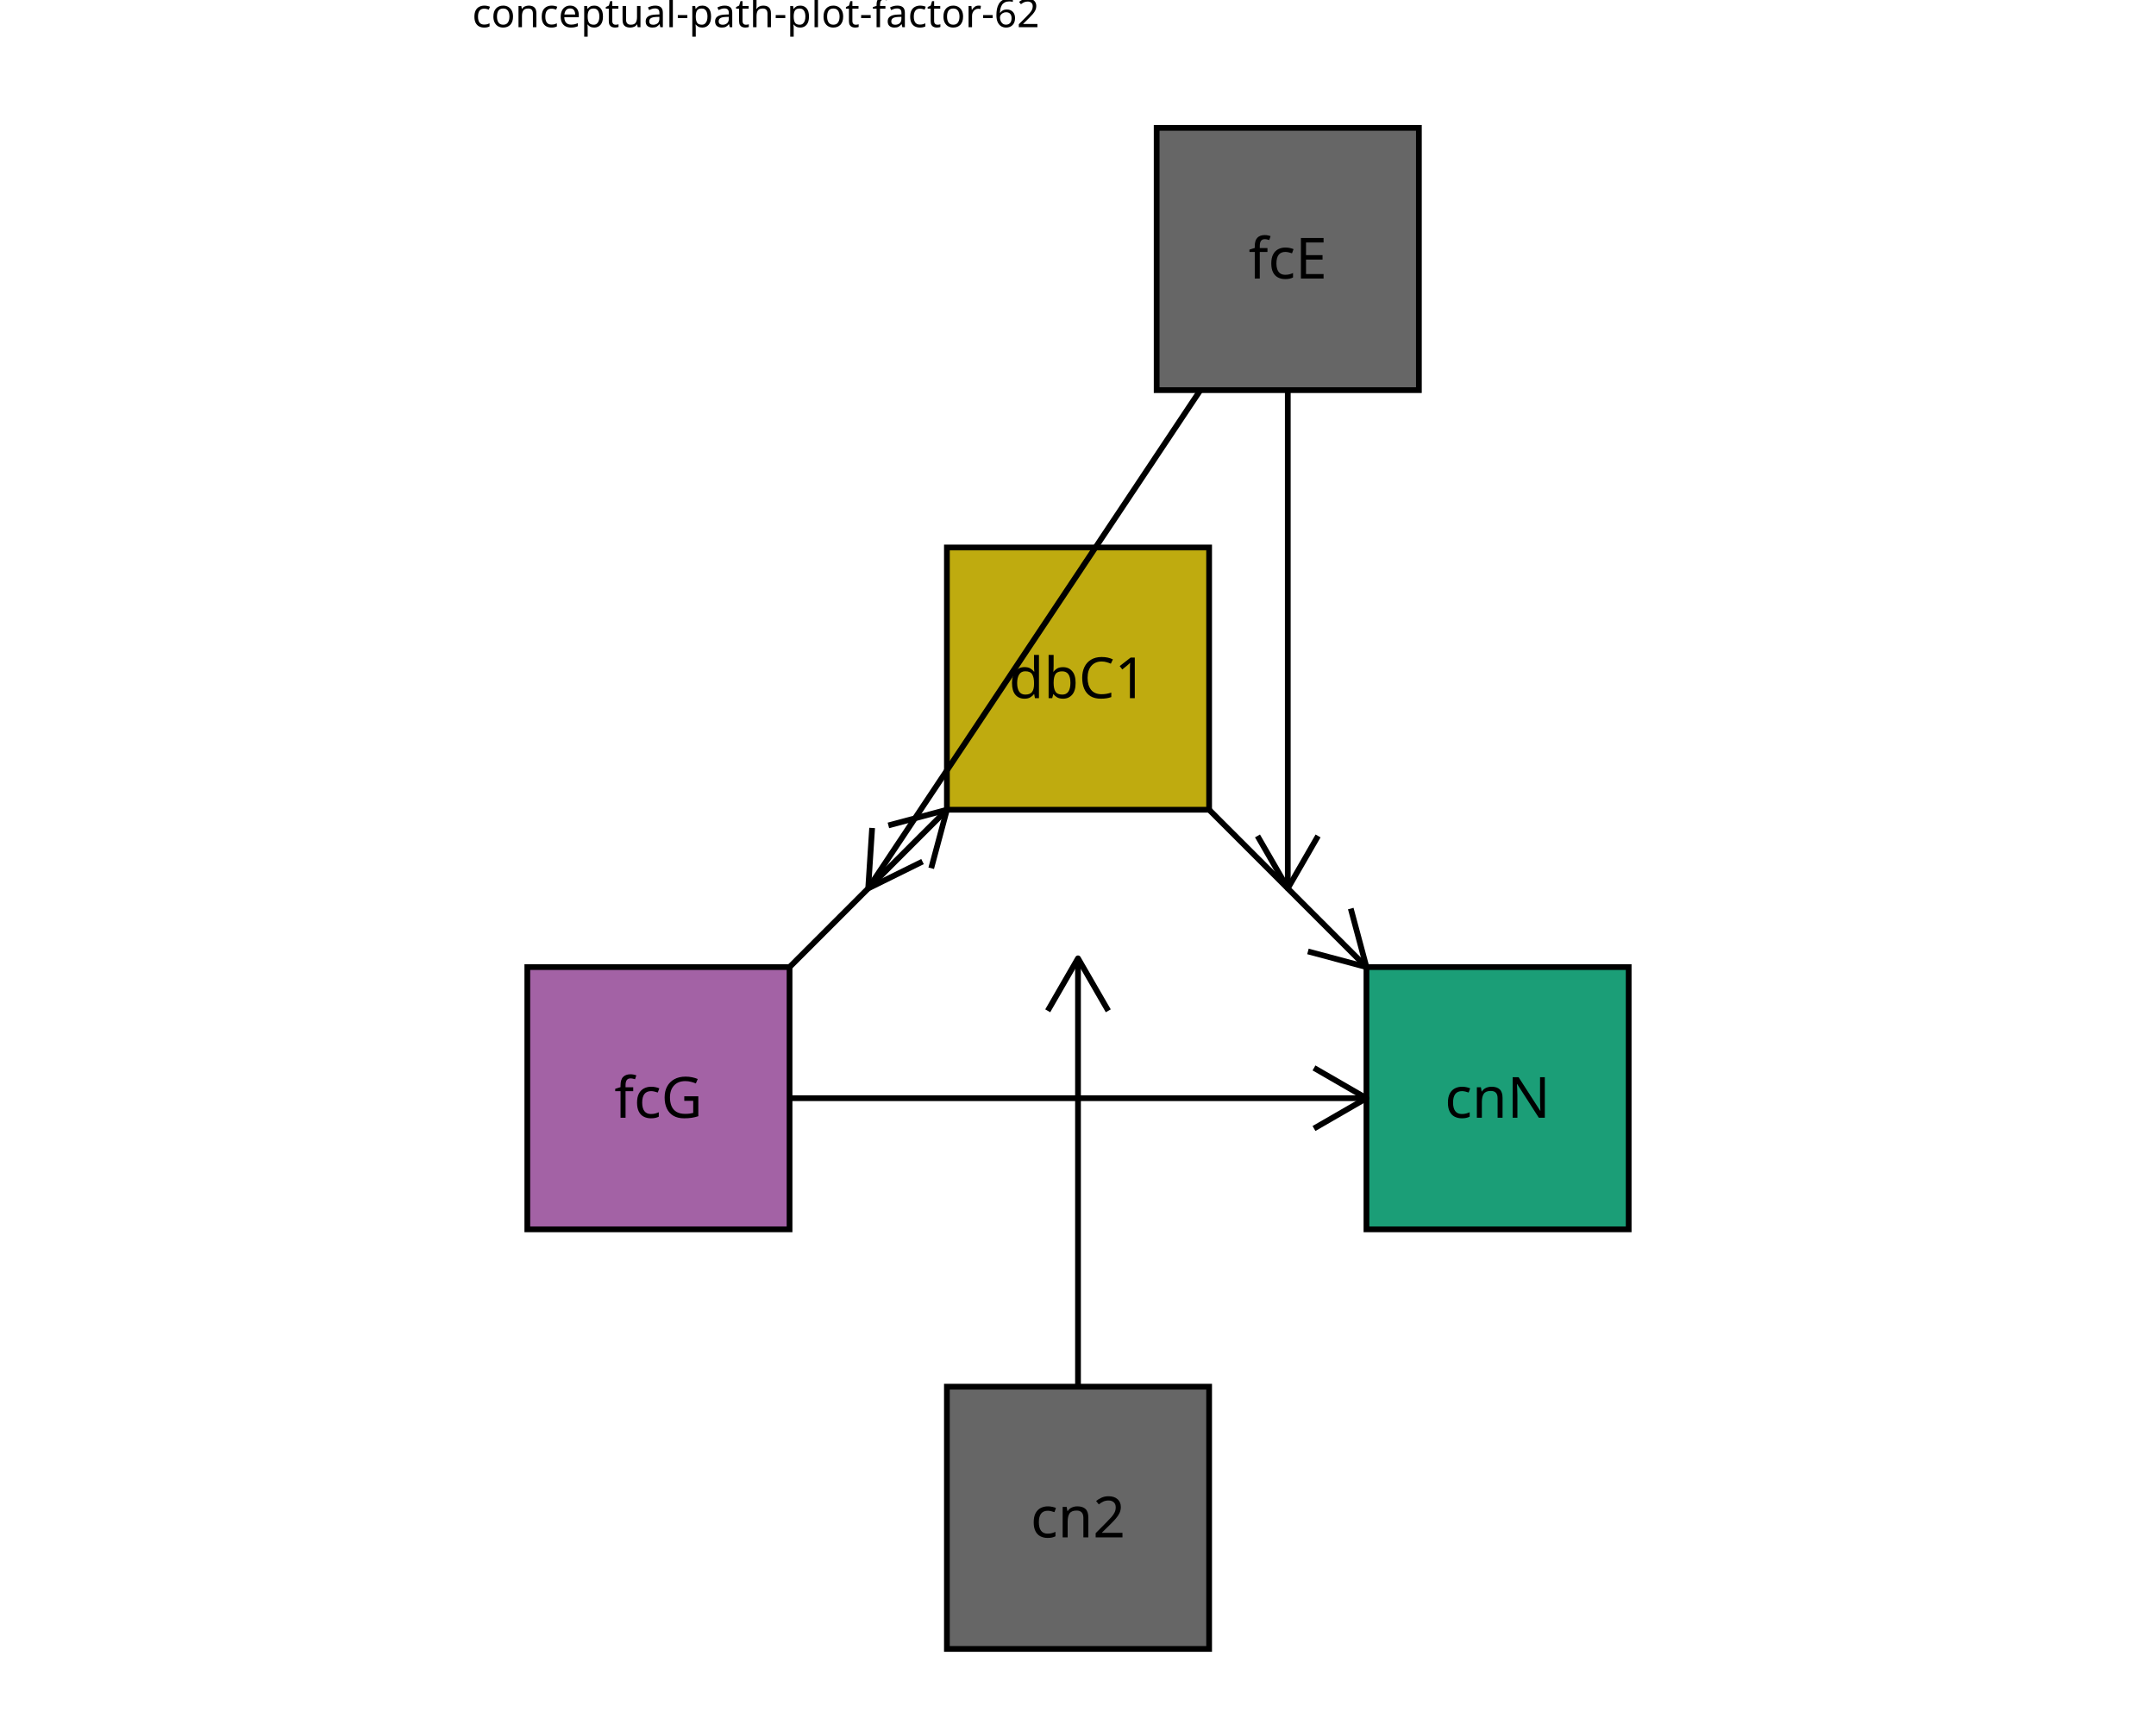
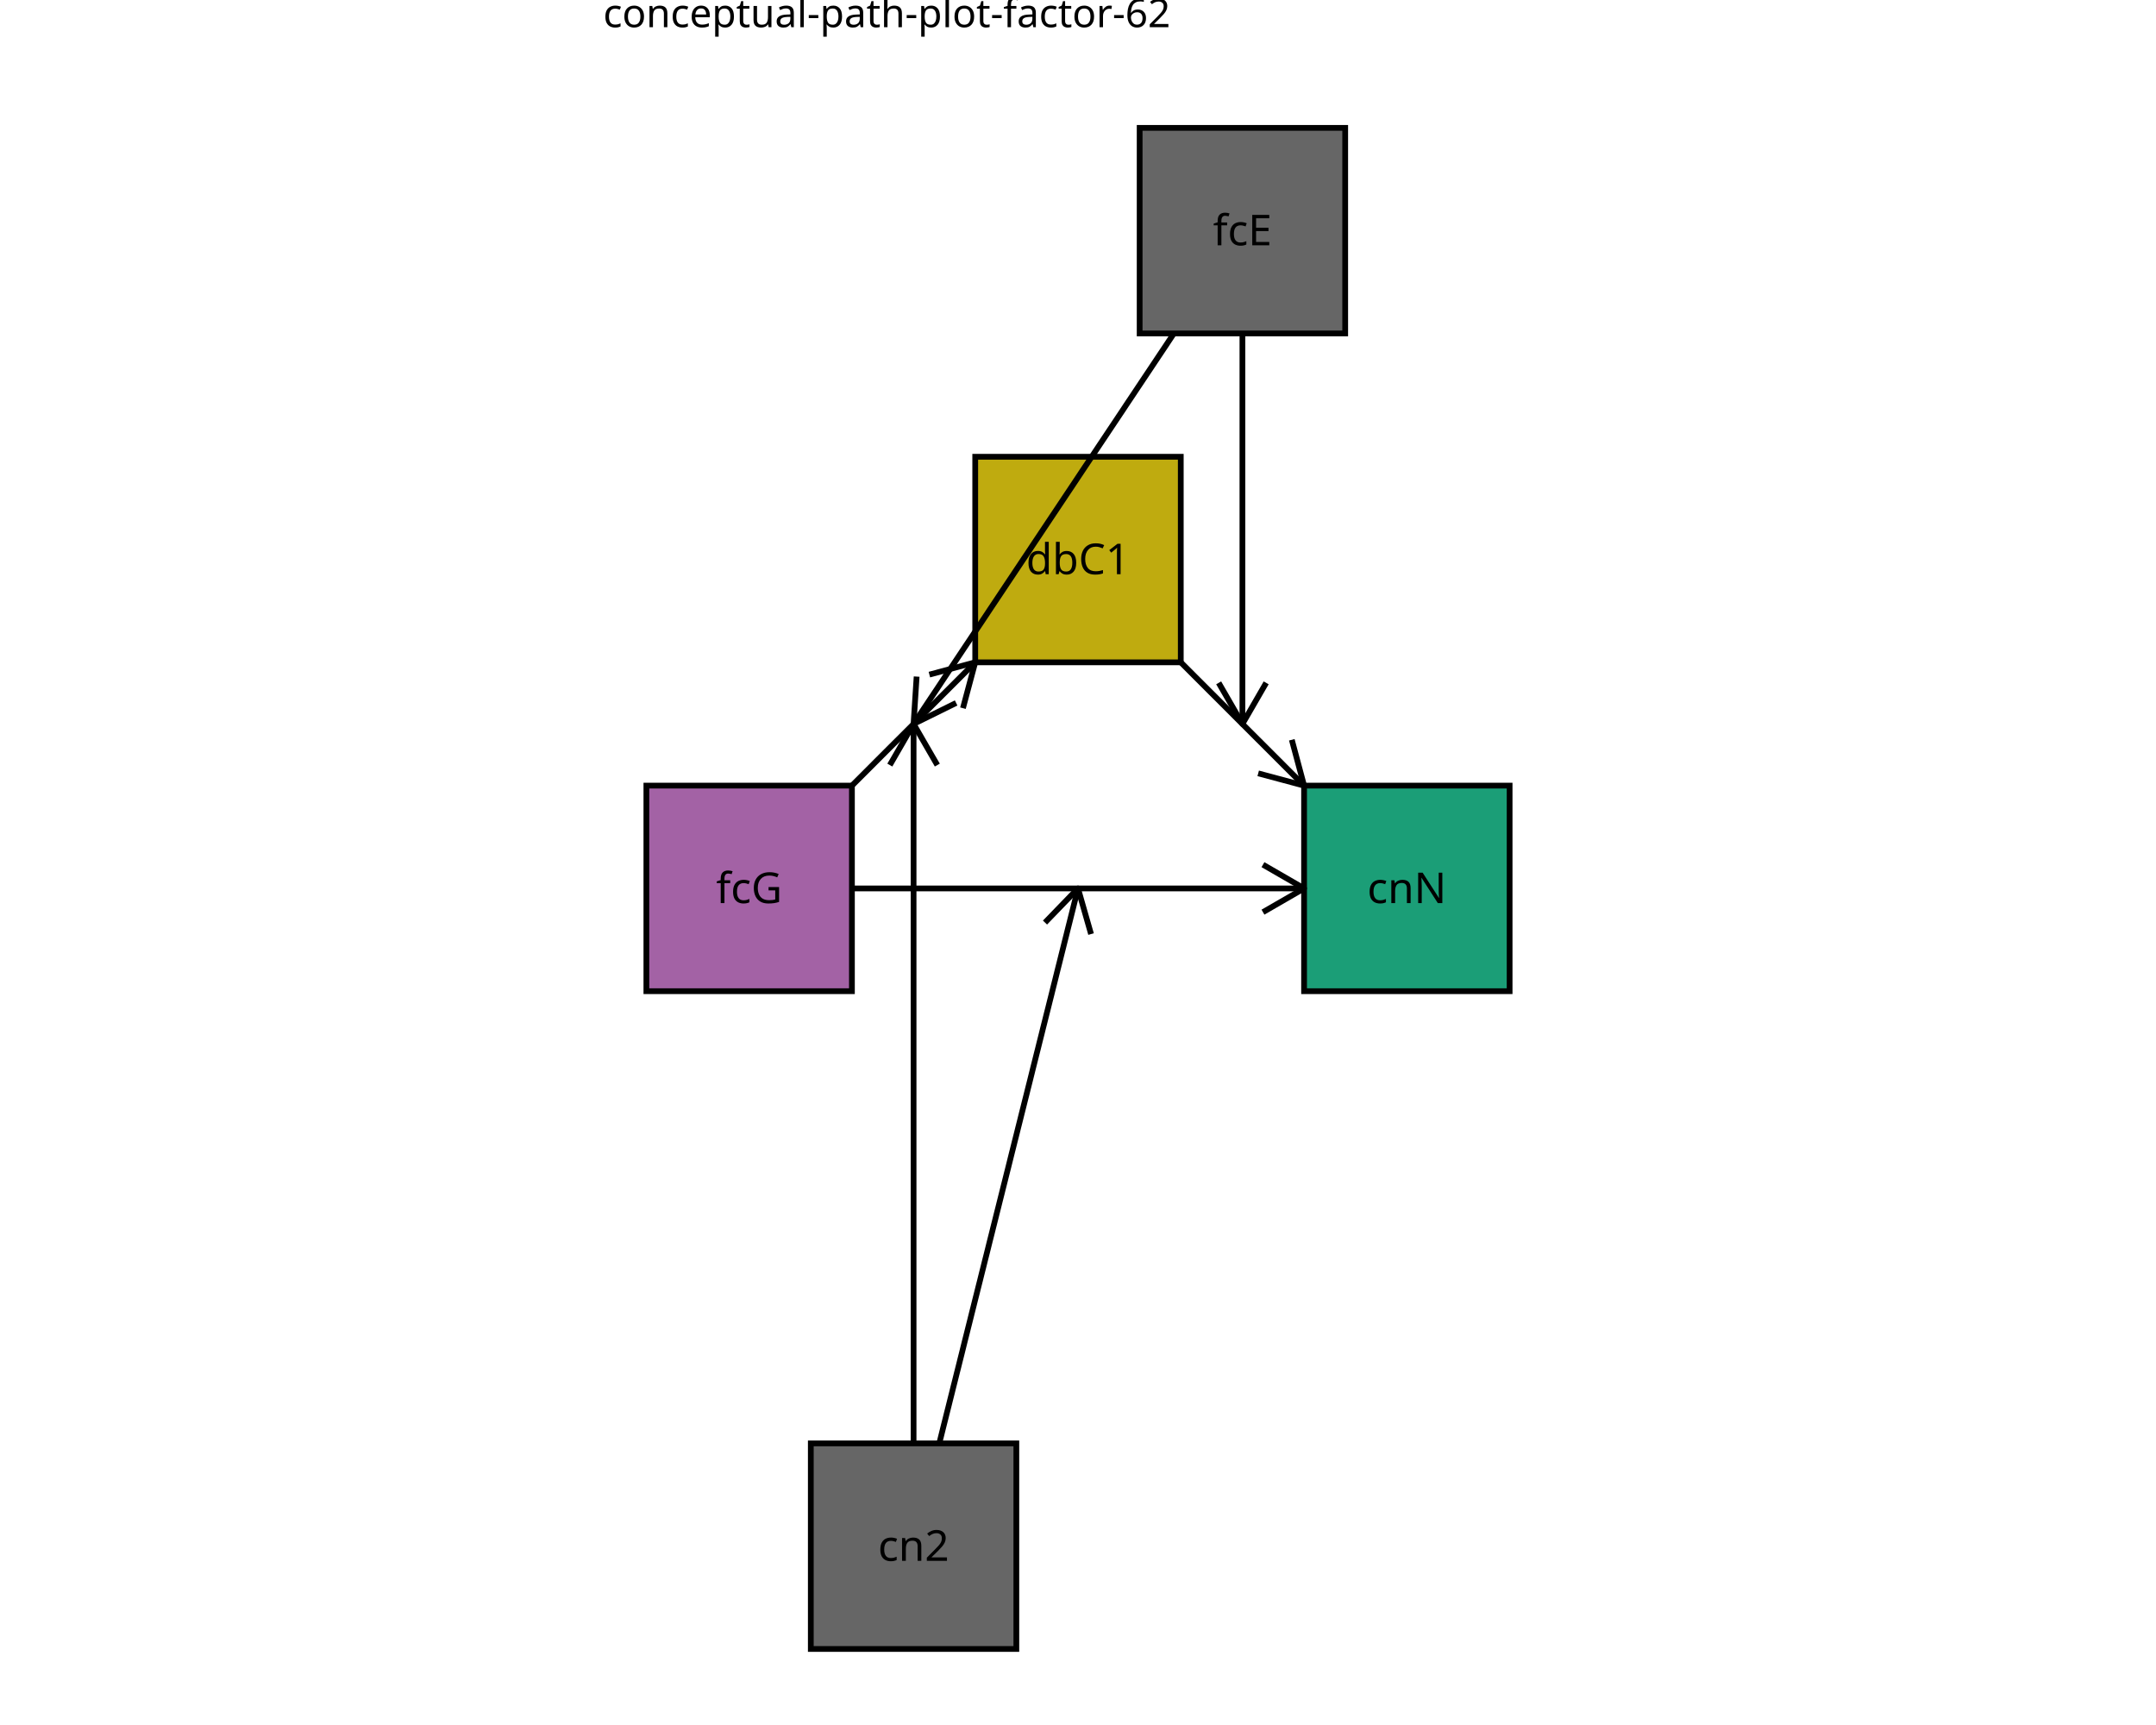
<svg xmlns="http://www.w3.org/2000/svg" class="svglite" data-engine-version="2.0" width="720.00pt" height="576.00pt" viewBox="0 0 720.00 576.00">
  <defs>
    <style type="text/css">
    .svglite line, .svglite polyline, .svglite polygon, .svglite path, .svglite rect, .svglite circle {
      fill: none;
      stroke: #000000;
      stroke-linecap: round;
      stroke-linejoin: round;
      stroke-miterlimit: 10.00;
    }
  </style>
  </defs>
  <rect width="100%" height="100%" style="stroke: none; fill: #FFFFFF;" />
  <defs>
    <clipPath id="cpMC4wMHw3MjAuMDB8MC4wMHw1NzYuMDA=">
      <rect x="0.00" y="0.00" width="720.00" height="576.00" />
    </clipPath>
  </defs>
  <g clip-path="url(#cpMC4wMHw3MjAuMDB8MC4wMHw1NzYuMDA=)">
</g>
  <defs>
-     <clipPath id="cpMTU3LjcxfDU2Mi4yOXwwLjAwfDU3Ni4wMA==">
-       <rect x="157.71" y="0.00" width="404.57" height="576.00" />
+     <clipPath id="cpMjAxLjQ1fDUxOC41NXwwLjAwfDU3Ni4wMA==">
+       <rect x="201.45" y="0.00" width="317.10" height="576.00" />
    </clipPath>
  </defs>
-   <g clip-path="url(#cpMTU3LjcxfDU2Mi4yOXwwLjAwfDU3Ni4wMA==)">
-     <rect x="157.71" y="0.00" width="404.57" height="576.00" style="stroke-width: 10.67; stroke: none;" />
+   <g clip-path="url(#cpMjAxLjQ1fDUxOC41NXwwLjAwfDU3Ni4wMA==)">
+     <rect x="201.45" y="0.00" width="317.10" height="576.00" style="stroke-width: 10.67; stroke: none;" />
  </g>
  <g clip-path="url(#cpMC4wMHw3MjAuMDB8MC4wMHw1NzYuMDA=)">
</g>
  <defs>
-     <clipPath id="cpMTU3LjcxfDU2Mi4yOXwxNy4zMHw1NzYuMDA=">
-       <rect x="157.71" y="17.30" width="404.57" height="558.70" />
+     <clipPath id="cpMjAxLjQ1fDUxOC41NXwxNy4zMHw1NzYuMDA=">
+       <rect x="201.45" y="17.30" width="317.10" height="558.70" />
    </clipPath>
  </defs>
-   <g clip-path="url(#cpMTU3LjcxfDU2Mi4yOXwxNy4zMHw1NzYuMDA=)">
-     <rect x="157.71" y="17.30" width="404.57" height="558.70" style="stroke-width: 10.67; stroke: none;" />
-     <rect x="176.10" y="322.92" width="87.57" height="87.57" style="stroke-width: 1.92; stroke-linecap: butt; stroke-linejoin: miter; fill: #A362A5;" />
-     <rect x="456.33" y="322.92" width="87.57" height="87.57" style="stroke-width: 1.92; stroke-linecap: butt; stroke-linejoin: miter; fill: #1B9E77;" />
-     <rect x="316.22" y="182.81" width="87.57" height="87.57" style="stroke-width: 1.92; stroke-linecap: butt; stroke-linejoin: miter; fill: #BFAB0F;" />
-     <rect x="386.27" y="42.70" width="87.57" height="87.57" style="stroke-width: 1.92; stroke-linecap: butt; stroke-linejoin: miter; fill: #666666;" />
-     <rect x="316.22" y="463.03" width="87.57" height="87.57" style="stroke-width: 1.92; stroke-linecap: butt; stroke-linejoin: miter; fill: #666666;" />
-     <rect x="246.16" y="252.87" width="87.57" height="87.57" style="stroke-width: 1.92; stroke: none; stroke-linecap: butt; stroke-linejoin: miter;" />
-     <rect x="386.27" y="252.87" width="87.57" height="87.57" style="stroke-width: 1.92; stroke: none; stroke-linecap: butt; stroke-linejoin: miter;" />
-     <rect x="316.22" y="276.22" width="87.57" height="87.57" style="stroke-width: 1.92; stroke: none; stroke-linecap: butt; stroke-linejoin: miter;" />
-     <polyline points="263.67,366.71 265.18,366.71 268.01,366.71 270.84,366.71 273.67,366.71 276.50,366.71 279.33,366.71 282.16,366.71 284.99,366.71 287.82,366.71 290.65,366.71 293.48,366.71 296.31,366.71 299.14,366.71 301.97,366.71 304.80,366.71 307.63,366.71 310.47,366.71 313.30,366.71 316.13,366.71 318.96,366.71 321.79,366.71 324.62,366.71 327.45,366.71 330.28,366.71 333.11,366.71 335.94,366.71 338.77,366.71 341.60,366.71 344.43,366.71 347.26,366.71 350.09,366.71 352.92,366.71 355.75,366.71 358.58,366.71 361.42,366.71 364.25,366.71 367.08,366.71 369.91,366.71 372.74,366.71 375.57,366.71 378.40,366.71 381.23,366.71 384.06,366.71 386.89,366.71 389.72,366.71 392.55,366.71 395.38,366.71 398.21,366.71 401.04,366.71 403.87,366.71 406.70,366.71 409.53,366.71 412.37,366.71 415.20,366.71 418.03,366.71 420.86,366.71 423.69,366.71 426.52,366.71 429.35,366.71 432.18,366.71 435.01,366.71 437.84,366.71 440.67,366.71 443.50,366.71 446.33,366.71 449.16,366.71 451.99,366.71 454.82,366.71 456.33,366.71 " style="stroke-width: 1.92; stroke-linecap: butt;" />
-     <polyline points="438.81,376.82 456.33,366.71 438.81,356.59 " style="stroke-width: 1.92; stroke-linecap: butt;" />
-     <polyline points="360.00,463.03 360.00,461.53 360.00,459.64 360.00,457.76 360.00,455.87 360.00,453.98 360.00,452.10 360.00,450.21 360.00,448.32 360.00,446.43 360.00,444.55 360.00,442.66 360.00,440.77 360.00,438.89 360.00,437.00 360.00,435.11 360.00,433.23 360.00,431.34 360.00,429.45 360.00,427.56 360.00,425.68 360.00,423.79 360.00,421.90 360.00,420.02 360.00,418.13 360.00,416.24 360.00,414.36 360.00,412.47 360.00,410.58 360.00,408.69 360.00,406.81 360.00,404.92 360.00,403.03 360.00,401.15 360.00,399.26 360.00,397.37 360.00,395.49 360.00,393.60 360.00,391.71 360.00,389.82 360.00,387.94 360.00,386.05 360.00,384.16 360.00,382.28 360.00,380.39 360.00,378.50 360.00,376.61 360.00,374.73 360.00,372.84 360.00,370.95 360.00,369.07 360.00,367.18 360.00,365.29 360.00,363.41 360.00,361.52 360.00,359.63 360.00,357.74 360.00,355.86 360.00,353.97 360.00,352.08 360.00,350.20 360.00,348.31 360.00,346.42 360.00,344.54 360.00,342.65 360.00,340.76 360.00,338.87 360.00,336.99 360.00,335.10 360.00,333.21 360.00,331.33 360.00,329.44 360.00,327.55 360.00,325.67 360.00,323.78 360.00,321.89 360.00,320.00 " style="stroke-width: 1.92; stroke-linecap: butt;" />
-     <polyline points="370.11,337.52 360.00,320.00 349.89,337.52 " style="stroke-width: 1.92; stroke-linecap: butt;" />
-     <polyline points="263.67,322.92 263.76,322.83 265.18,321.42 266.59,320.00 268.01,318.59 269.42,317.17 270.84,315.76 272.25,314.34 273.67,312.93 275.08,311.51 276.50,310.10 277.91,308.68 279.33,307.27 280.74,305.85 282.16,304.44 283.58,303.02 284.99,301.61 286.41,300.19 287.82,298.77 289.24,297.36 290.65,295.94 292.07,294.53 293.48,293.11 294.90,291.70 296.31,290.28 297.73,288.87 299.14,287.45 300.56,286.04 301.97,284.62 303.39,283.21 304.80,281.79 306.22,280.38 307.63,278.96 309.05,277.55 310.47,276.13 311.88,274.72 313.30,273.30 314.71,271.88 316.13,270.47 316.22,270.38 " style="stroke-width: 1.92; stroke-linecap: butt;" />
-     <polyline points="310.98,289.92 316.22,270.38 296.68,275.62 " style="stroke-width: 1.92; stroke-linecap: butt;" />
-     <polyline points="403.78,270.38 403.87,270.47 405.29,271.88 406.70,273.30 408.12,274.72 409.53,276.13 410.95,277.55 412.37,278.96 413.78,280.38 415.20,281.79 416.61,283.21 418.03,284.62 419.44,286.04 420.86,287.45 422.27,288.87 423.69,290.28 425.10,291.70 426.52,293.11 427.93,294.53 429.35,295.94 430.76,297.36 432.18,298.77 433.59,300.19 435.01,301.61 436.42,303.02 437.84,304.44 439.26,305.85 440.67,307.27 442.09,308.68 443.50,310.10 444.92,311.51 446.33,312.93 447.75,314.34 449.16,315.76 450.58,317.17 451.99,318.59 453.41,320.00 454.82,321.42 456.24,322.83 456.33,322.92 " style="stroke-width: 1.92; stroke-linecap: butt;" />
-     <polyline points="436.79,317.69 456.33,322.92 451.09,303.38 " style="stroke-width: 1.92; stroke-linecap: butt;" />
-     <polyline points="400.87,130.27 400.34,131.07 398.92,133.19 397.50,135.31 396.09,137.43 394.67,139.56 393.26,141.68 391.84,143.80 390.43,145.93 389.01,148.05 387.60,150.17 386.18,152.29 384.77,154.42 383.35,156.54 381.94,158.66 380.52,160.79 379.11,162.91 377.69,165.03 376.28,167.15 374.86,169.28 373.45,171.40 372.03,173.52 370.61,175.65 369.20,177.77 367.78,179.89 366.37,182.02 364.95,184.14 363.54,186.26 362.12,188.38 360.71,190.51 359.29,192.63 357.88,194.75 356.46,196.88 355.05,199.00 353.63,201.12 352.22,203.24 350.80,205.37 349.39,207.49 347.97,209.61 346.55,211.74 345.14,213.86 343.72,215.98 342.31,218.10 340.89,220.23 339.48,222.35 338.06,224.47 336.65,226.60 335.23,228.72 333.82,230.84 332.40,232.96 330.99,235.09 329.57,237.21 328.16,239.33 326.74,241.46 325.33,243.58 323.91,245.70 322.50,247.83 321.08,249.95 319.66,252.07 318.25,254.19 316.83,256.32 315.42,258.44 314.00,260.56 312.59,262.69 311.17,264.81 309.76,266.93 308.34,269.05 306.93,271.18 305.51,273.30 304.10,275.42 302.68,277.55 301.27,279.67 299.85,281.79 298.44,283.91 297.02,286.04 295.61,288.16 294.19,290.28 292.77,292.41 291.36,294.53 289.94,296.65 " style="stroke-width: 1.92; stroke-linecap: butt;" />
-     <polyline points="291.25,276.47 289.94,296.65 308.08,287.69 " style="stroke-width: 1.92; stroke-linecap: butt;" />
-     <polyline points="430.06,130.27 430.06,131.07 430.06,133.19 430.06,135.31 430.06,137.43 430.06,139.56 430.06,141.68 430.06,143.80 430.06,145.93 430.06,148.05 430.06,150.17 430.06,152.29 430.06,154.42 430.06,156.54 430.06,158.66 430.06,160.79 430.06,162.91 430.06,165.03 430.06,167.15 430.06,169.28 430.06,171.40 430.06,173.52 430.06,175.65 430.06,177.77 430.06,179.89 430.06,182.02 430.06,184.14 430.06,186.26 430.06,188.38 430.06,190.51 430.06,192.63 430.06,194.75 430.06,196.88 430.06,199.00 430.06,201.12 430.06,203.24 430.06,205.37 430.06,207.49 430.06,209.61 430.06,211.74 430.06,213.86 430.06,215.98 430.06,218.10 430.06,220.23 430.06,222.35 430.06,224.47 430.06,226.60 430.06,228.72 430.06,230.84 430.06,232.96 430.06,235.09 430.06,237.21 430.06,239.33 430.06,241.46 430.06,243.58 430.06,245.70 430.06,247.83 430.06,249.95 430.06,252.07 430.06,254.19 430.06,256.32 430.06,258.44 430.06,260.56 430.06,262.69 430.06,264.81 430.06,266.93 430.06,269.05 430.06,271.18 430.06,273.30 430.06,275.42 430.06,277.55 430.06,279.67 430.06,281.79 430.06,283.91 430.06,286.04 430.06,288.16 430.06,290.28 430.06,292.41 430.06,294.53 430.06,296.65 " style="stroke-width: 1.92; stroke-linecap: butt;" />
-     <polyline points="419.94,279.13 430.06,296.65 440.17,279.13 " style="stroke-width: 1.92; stroke-linecap: butt;" />
-     <text x="219.89" y="373.23" text-anchor="middle" style="font-size: 18.97px; font-family: sans;" textLength="29.52px" lengthAdjust="spacingAndGlyphs">fcG</text>
-     <text x="500.11" y="373.23" text-anchor="middle" style="font-size: 18.97px; font-family: sans;" textLength="33.74px" lengthAdjust="spacingAndGlyphs">cnN</text>
-     <text x="360.00" y="233.12" text-anchor="middle" style="font-size: 18.97px; font-family: sans;" textLength="45.35px" lengthAdjust="spacingAndGlyphs">dbC1</text>
-     <text x="430.06" y="93.01" text-anchor="middle" style="font-size: 18.97px; font-family: sans;" textLength="27.42px" lengthAdjust="spacingAndGlyphs">fcE</text>
-     <text x="360.00" y="513.35" text-anchor="middle" style="font-size: 18.97px; font-family: sans;" textLength="30.59px" lengthAdjust="spacingAndGlyphs">cn2</text>
+   <g clip-path="url(#cpMjAxLjQ1fDUxOC41NXwxNy4zMHw1NzYuMDA=)">
+     <rect x="201.45" y="17.30" width="317.10" height="558.70" style="stroke-width: 10.67; stroke: none;" />
+     <rect x="215.86" y="262.33" width="68.64" height="68.64" style="stroke-width: 1.92; stroke-linecap: butt; stroke-linejoin: miter; fill: #A362A5;" />
+     <rect x="435.50" y="262.33" width="68.64" height="68.64" style="stroke-width: 1.92; stroke-linecap: butt; stroke-linejoin: miter; fill: #1B9E77;" />
+     <rect x="325.68" y="152.52" width="68.64" height="68.64" style="stroke-width: 1.92; stroke-linecap: butt; stroke-linejoin: miter; fill: #BFAB0F;" />
+     <rect x="380.59" y="42.70" width="68.64" height="68.64" style="stroke-width: 1.92; stroke-linecap: butt; stroke-linejoin: miter; fill: #666666;" />
+     <rect x="270.77" y="481.97" width="68.64" height="68.64" style="stroke-width: 1.92; stroke-linecap: butt; stroke-linejoin: miter; fill: #666666;" />
+     <rect x="270.77" y="207.43" width="68.64" height="68.64" style="stroke-width: 1.92; stroke: none; stroke-linecap: butt; stroke-linejoin: miter;" />
+     <rect x="380.59" y="207.43" width="68.64" height="68.64" style="stroke-width: 1.92; stroke: none; stroke-linecap: butt; stroke-linejoin: miter;" />
+     <rect x="325.68" y="262.33" width="68.64" height="68.64" style="stroke-width: 1.92; stroke: none; stroke-linecap: butt; stroke-linejoin: miter;" />
+     <rect x="270.77" y="207.43" width="68.64" height="68.64" style="stroke-width: 1.92; stroke: none; stroke-linecap: butt; stroke-linejoin: miter;" />
+     <polyline points="284.50,296.65 285.68,296.65 287.90,296.65 290.12,296.65 292.33,296.65 294.55,296.65 296.77,296.65 298.99,296.65 301.21,296.65 303.43,296.65 305.65,296.65 307.86,296.65 310.08,296.65 312.30,296.65 314.52,296.65 316.74,296.65 318.96,296.65 321.18,296.65 323.39,296.65 325.61,296.65 327.83,296.65 330.05,296.65 332.27,296.65 334.49,296.65 336.71,296.65 338.92,296.65 341.14,296.65 343.36,296.65 345.58,296.65 347.80,296.65 350.02,296.65 352.24,296.65 354.45,296.65 356.67,296.65 358.89,296.65 361.11,296.65 363.33,296.65 365.55,296.65 367.76,296.65 369.98,296.65 372.20,296.65 374.42,296.65 376.64,296.65 378.86,296.65 381.08,296.65 383.29,296.65 385.51,296.65 387.73,296.65 389.95,296.65 392.17,296.65 394.39,296.65 396.61,296.65 398.82,296.65 401.04,296.65 403.26,296.65 405.48,296.65 407.70,296.65 409.92,296.65 412.14,296.65 414.35,296.65 416.57,296.65 418.79,296.65 421.01,296.65 423.23,296.65 425.45,296.65 427.67,296.65 429.88,296.65 432.10,296.65 434.32,296.65 435.50,296.65 " style="stroke-width: 1.92; stroke-linecap: butt;" />
+     <polyline points="421.77,304.58 435.50,296.65 421.77,288.72 " style="stroke-width: 1.92; stroke-linecap: butt;" />
+     <polyline points="313.67,481.97 313.97,480.79 314.52,478.57 315.07,476.35 315.63,474.13 316.18,471.92 316.74,469.70 317.29,467.48 317.85,465.26 318.40,463.04 318.96,460.82 319.51,458.60 320.07,456.39 320.62,454.17 321.18,451.95 321.73,449.73 322.28,447.51 322.84,445.29 323.39,443.08 323.95,440.86 324.50,438.64 325.06,436.42 325.61,434.20 326.17,431.98 326.72,429.76 327.28,427.55 327.83,425.33 328.39,423.11 328.94,420.89 329.50,418.67 330.05,416.45 330.60,414.23 331.16,412.02 331.71,409.80 332.27,407.58 332.82,405.36 333.38,403.14 333.93,400.92 334.49,398.70 335.04,396.49 335.60,394.27 336.15,392.05 336.71,389.83 337.26,387.61 337.81,385.39 338.37,383.17 338.92,380.96 339.48,378.74 340.03,376.52 340.59,374.30 341.14,372.08 341.70,369.86 342.25,367.65 342.81,365.43 343.36,363.21 343.92,360.99 344.47,358.77 345.02,356.55 345.58,354.33 346.13,352.12 346.69,349.90 347.24,347.68 347.80,345.46 348.35,343.24 348.91,341.02 349.46,338.80 350.02,336.59 350.57,334.37 351.13,332.15 351.68,329.93 352.24,327.71 352.79,325.49 353.34,323.27 353.90,321.06 354.45,318.84 355.01,316.62 355.56,314.40 356.12,312.18 356.67,309.96 357.23,307.74 357.78,305.53 358.34,303.31 358.89,301.09 359.45,298.87 360.00,296.65 " style="stroke-width: 1.92; stroke-linecap: butt;" />
+     <polyline points="364.36,311.90 360.00,296.65 348.98,308.05 " style="stroke-width: 1.92; stroke-linecap: butt;" />
+     <polyline points="305.09,481.97 305.09,480.24 305.09,477.46 305.09,474.69 305.09,471.92 305.09,469.14 305.09,466.37 305.09,463.60 305.09,460.82 305.09,458.05 305.09,455.28 305.09,452.50 305.09,449.73 305.09,446.96 305.09,444.18 305.09,441.41 305.09,438.64 305.09,435.86 305.09,433.09 305.09,430.32 305.09,427.55 305.09,424.77 305.09,422.00 305.09,419.23 305.09,416.45 305.09,413.68 305.09,410.91 305.09,408.13 305.09,405.36 305.09,402.59 305.09,399.81 305.09,397.04 305.09,394.27 305.09,391.49 305.09,388.72 305.09,385.95 305.09,383.17 305.09,380.40 305.09,377.63 305.09,374.86 305.09,372.08 305.09,369.31 305.09,366.54 305.09,363.76 305.09,360.99 305.09,358.22 305.09,355.44 305.09,352.67 305.09,349.90 305.09,347.12 305.09,344.35 305.09,341.58 305.09,338.80 305.09,336.03 305.09,333.26 305.09,330.48 305.09,327.71 305.09,324.94 305.09,322.17 305.09,319.39 305.09,316.62 305.09,313.85 305.09,311.07 305.09,308.30 305.09,305.53 305.09,302.75 305.09,299.98 305.09,297.21 305.09,294.43 305.09,291.66 305.09,288.89 305.09,286.11 305.09,283.34 305.09,280.57 305.09,277.79 305.09,275.02 305.09,272.25 305.09,269.47 305.09,266.70 305.09,263.93 305.09,261.16 305.09,258.38 305.09,255.61 305.09,252.84 305.09,250.06 305.09,247.29 305.09,244.52 305.09,241.74 " style="stroke-width: 1.92; stroke-linecap: butt;" />
+     <polyline points="313.02,255.47 305.09,241.74 297.16,255.47 " style="stroke-width: 1.92; stroke-linecap: butt;" />
+     <polyline points="284.50,262.33 284.57,262.26 285.68,261.16 286.79,260.05 287.90,258.94 289.01,257.83 290.12,256.72 291.23,255.61 292.33,254.50 293.44,253.39 294.55,252.28 295.66,251.17 296.77,250.06 297.88,248.95 298.99,247.84 300.10,246.74 301.21,245.63 302.32,244.52 303.43,243.41 304.54,242.30 305.65,241.19 306.76,240.08 307.86,238.97 308.97,237.86 310.08,236.75 311.19,235.64 312.30,234.53 313.41,233.42 314.52,232.31 315.63,231.21 316.74,230.10 317.85,228.99 318.96,227.88 320.07,226.77 321.18,225.66 322.28,224.55 323.39,223.44 324.50,222.33 325.61,221.22 325.68,221.15 " style="stroke-width: 1.92; stroke-linecap: butt;" />
+     <polyline points="321.58,236.47 325.68,221.15 310.37,225.26 " style="stroke-width: 1.92; stroke-linecap: butt;" />
+     <polyline points="394.32,221.15 394.39,221.22 395.50,222.33 396.61,223.44 397.72,224.55 398.82,225.66 399.93,226.77 401.04,227.88 402.15,228.99 403.26,230.10 404.37,231.21 405.48,232.31 406.59,233.42 407.70,234.53 408.81,235.64 409.92,236.75 411.03,237.86 412.14,238.97 413.24,240.08 414.35,241.19 415.46,242.30 416.57,243.41 417.68,244.52 418.79,245.63 419.90,246.74 421.01,247.84 422.12,248.95 423.23,250.06 424.34,251.17 425.45,252.28 426.56,253.39 427.67,254.50 428.77,255.61 429.88,256.72 430.99,257.83 432.10,258.94 433.21,260.05 434.32,261.16 435.43,262.26 435.50,262.33 " style="stroke-width: 1.92; stroke-linecap: butt;" />
+     <polyline points="420.18,258.23 435.50,262.33 431.40,247.02 " style="stroke-width: 1.92; stroke-linecap: butt;" />
+     <polyline points="392.03,111.34 391.61,111.96 390.50,113.62 389.40,115.29 388.29,116.95 387.18,118.61 386.07,120.28 384.96,121.94 383.85,123.61 382.74,125.27 381.63,126.93 380.52,128.60 379.41,130.26 378.30,131.93 377.19,133.59 376.08,135.25 374.98,136.92 373.87,138.58 372.76,140.25 371.65,141.91 370.54,143.57 369.43,145.24 368.32,146.90 367.21,148.56 366.10,150.23 364.99,151.89 363.88,153.56 362.77,155.22 361.66,156.88 360.55,158.55 359.45,160.21 358.34,161.88 357.23,163.54 356.12,165.20 355.01,166.87 353.90,168.53 352.79,170.20 351.68,171.86 350.57,173.52 349.46,175.19 348.35,176.85 347.24,178.52 346.13,180.18 345.02,181.84 343.92,183.51 342.81,185.17 341.70,186.83 340.59,188.50 339.48,190.16 338.37,191.83 337.26,193.49 336.15,195.15 335.04,196.82 333.93,198.48 332.82,200.15 331.71,201.81 330.60,203.47 329.50,205.14 328.39,206.80 327.28,208.47 326.17,210.13 325.06,211.79 323.95,213.46 322.84,215.12 321.73,216.78 320.62,218.45 319.51,220.11 318.40,221.78 317.29,223.44 316.18,225.10 315.07,226.77 313.97,228.43 312.86,230.10 311.75,231.76 310.64,233.42 309.53,235.09 308.42,236.75 307.31,238.42 306.20,240.08 305.09,241.74 " style="stroke-width: 1.92; stroke-linecap: butt;" />
+     <polyline points="306.11,225.92 305.09,241.74 319.30,234.72 " style="stroke-width: 1.92; stroke-linecap: butt;" />
+     <polyline points="414.91,111.34 414.91,111.96 414.91,113.62 414.91,115.29 414.91,116.95 414.91,118.61 414.91,120.28 414.91,121.94 414.91,123.61 414.91,125.27 414.91,126.93 414.91,128.60 414.91,130.26 414.91,131.93 414.91,133.59 414.91,135.25 414.91,136.92 414.91,138.58 414.91,140.25 414.91,141.91 414.91,143.57 414.91,145.24 414.91,146.90 414.91,148.56 414.91,150.23 414.91,151.89 414.91,153.56 414.91,155.22 414.91,156.88 414.91,158.55 414.91,160.21 414.91,161.88 414.91,163.54 414.91,165.20 414.91,166.87 414.91,168.53 414.91,170.20 414.91,171.86 414.91,173.52 414.91,175.19 414.91,176.85 414.91,178.52 414.91,180.18 414.91,181.84 414.91,183.51 414.91,185.17 414.91,186.83 414.91,188.50 414.91,190.16 414.91,191.83 414.91,193.49 414.91,195.15 414.91,196.82 414.91,198.48 414.91,200.15 414.91,201.81 414.91,203.47 414.91,205.14 414.91,206.80 414.91,208.47 414.91,210.13 414.91,211.79 414.91,213.46 414.91,215.12 414.91,216.78 414.91,218.45 414.91,220.11 414.91,221.78 414.91,223.44 414.91,225.10 414.91,226.77 414.91,228.43 414.91,230.10 414.91,231.76 414.91,233.42 414.91,235.09 414.91,236.75 414.91,238.42 414.91,240.08 414.91,241.74 " style="stroke-width: 1.92; stroke-linecap: butt;" />
+     <polyline points="406.98,228.01 414.91,241.74 422.84,228.01 " style="stroke-width: 1.92; stroke-linecap: butt;" />
+     <text x="250.18" y="301.55" text-anchor="middle" style="font-size: 14.23px; font-family: sans;" textLength="22.14px" lengthAdjust="spacingAndGlyphs">fcG</text>
+     <text x="469.82" y="301.55" text-anchor="middle" style="font-size: 14.23px; font-family: sans;" textLength="25.31px" lengthAdjust="spacingAndGlyphs">cnN</text>
+     <text x="360.00" y="191.73" text-anchor="middle" style="font-size: 14.23px; font-family: sans;" textLength="34.02px" lengthAdjust="spacingAndGlyphs">dbC1</text>
+     <text x="414.91" y="81.91" text-anchor="middle" style="font-size: 14.23px; font-family: sans;" textLength="20.56px" lengthAdjust="spacingAndGlyphs">fcE</text>
+     <text x="305.09" y="521.18" text-anchor="middle" style="font-size: 14.23px; font-family: sans;" textLength="22.94px" lengthAdjust="spacingAndGlyphs">cn2</text>
  </g>
  <g clip-path="url(#cpMC4wMHw3MjAuMDB8MC4wMHw1NzYuMDA=)">
-     <text x="157.71" y="9.08" style="font-size: 13.20px; font-family: sans;" textLength="176.12px" lengthAdjust="spacingAndGlyphs">conceptual-path-plot-factor-62</text>
+     <text x="201.45" y="9.08" style="font-size: 13.20px; font-family: sans;" textLength="176.12px" lengthAdjust="spacingAndGlyphs">conceptual-path-plot-factor-62</text>
  </g>
</svg>
